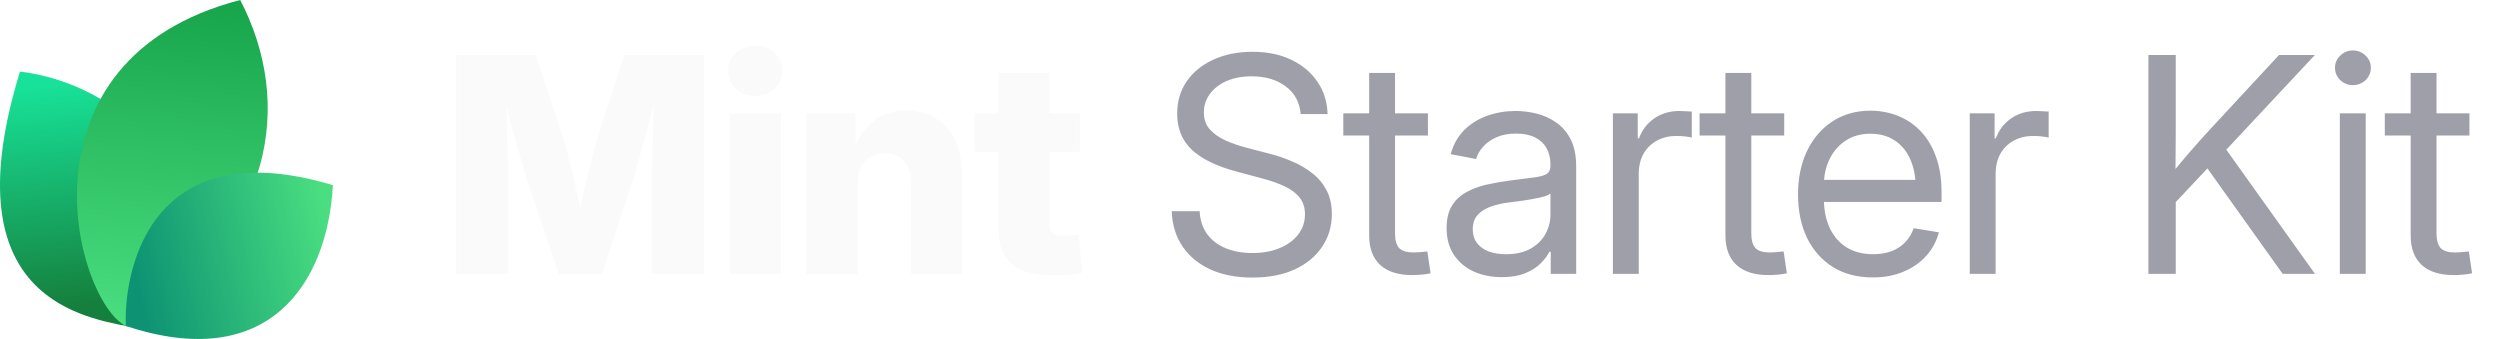
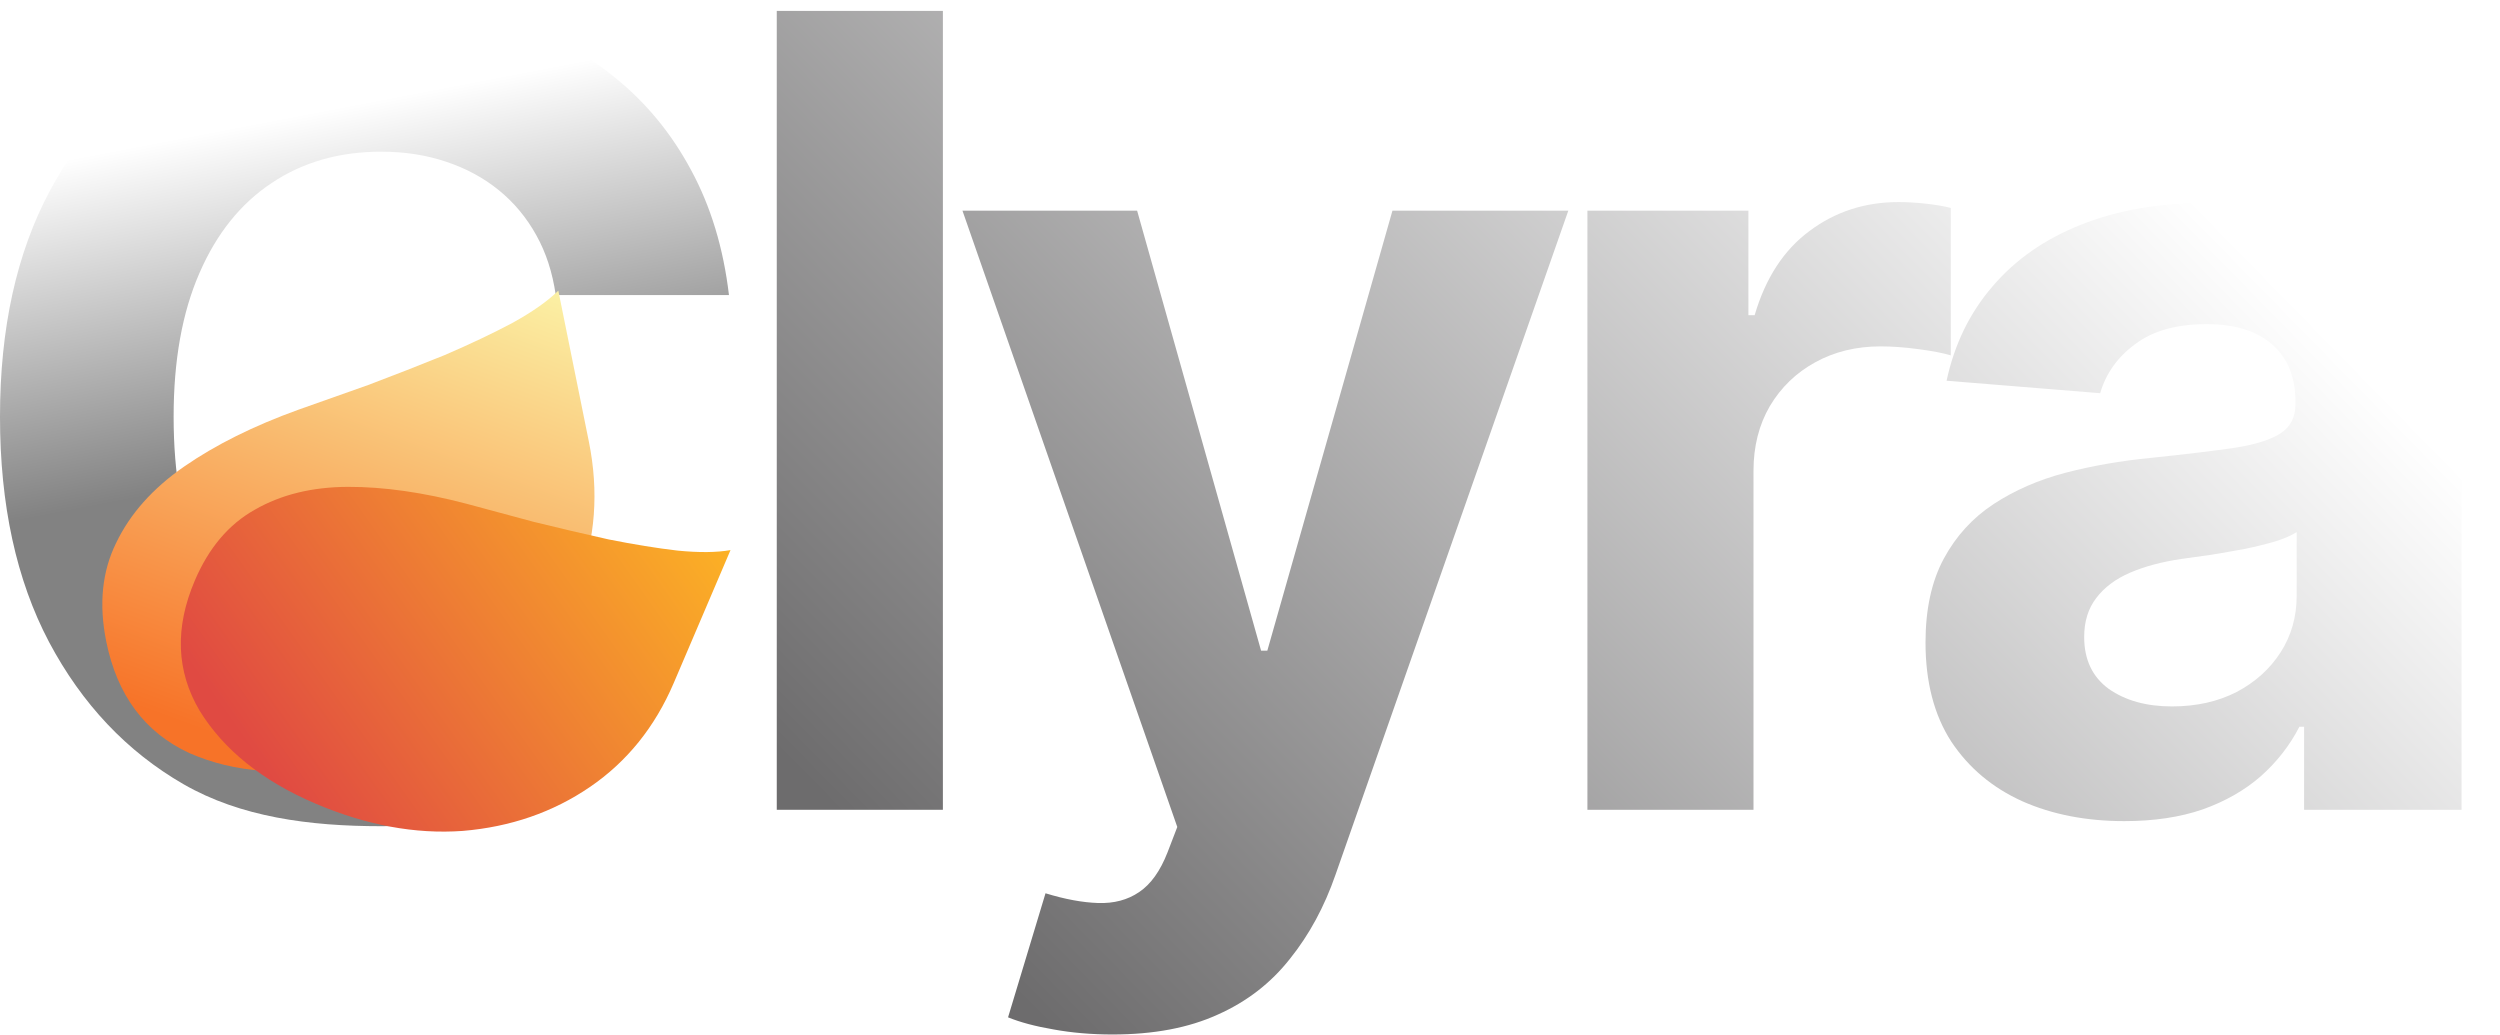
- <svg xmlns="http://www.w3.org/2000/svg" width="177" height="24" viewBox="0 0 177 24" fill="none">
-   <path d="M9.061 23.108C5.268 22.377 -3.391 20.627 1.417 5.064C9.634 6.099 16.973 14.064 9.061 23.108Z" fill="url(#paint0_linear_17557_2145)" />
-   <path d="M8.919 23.094C5.276 21.222 0.784 4.209 17.007 0C20.757 7.193 19.621 16.545 8.919 23.094Z" fill="url(#paint1_linear_17557_2145)" />
-   <path d="M8.914 23.079C8.735 19.882 10.159 9.085 23.57 13.111C23.181 20.123 18.984 26.418 8.914 23.079Z" fill="url(#paint2_linear_17557_2145)" />
-   <path d="M32.301 19.392V3.894H37.938L39.925 9.948C40.036 10.315 40.164 10.787 40.31 11.362C40.462 11.938 40.611 12.552 40.757 13.204C40.91 13.855 41.048 14.483 41.173 15.086C41.305 15.682 41.412 16.192 41.495 16.615H40.695C40.771 16.192 40.871 15.682 40.996 15.086C41.128 14.49 41.267 13.866 41.412 13.214C41.565 12.562 41.714 11.948 41.86 11.373C42.005 10.79 42.133 10.315 42.244 9.948L44.2 3.894H49.848V19.392H46.166V12.704C46.166 12.357 46.173 11.917 46.187 11.383C46.2 10.849 46.214 10.27 46.228 9.646C46.249 9.022 46.266 8.391 46.28 7.753C46.301 7.115 46.311 6.519 46.311 5.964H46.623C46.485 6.561 46.332 7.181 46.166 7.826C45.999 8.471 45.833 9.102 45.666 9.719C45.507 10.336 45.351 10.901 45.198 11.414C45.053 11.928 44.928 12.357 44.824 12.704L42.608 19.392H39.561L37.314 12.704C37.203 12.357 37.072 11.928 36.919 11.414C36.773 10.901 36.614 10.34 36.441 9.729C36.274 9.112 36.104 8.481 35.931 7.836C35.764 7.192 35.608 6.567 35.463 5.964H35.827C35.834 6.512 35.844 7.105 35.858 7.743C35.872 8.374 35.886 9.005 35.9 9.636C35.92 10.26 35.938 10.839 35.952 11.373C35.965 11.907 35.972 12.351 35.972 12.704V19.392H32.301ZM51.668 19.392V8.024H55.288V19.392H51.668ZM53.468 6.786C52.927 6.786 52.473 6.616 52.105 6.276C51.738 5.93 51.554 5.507 51.554 5.007C51.554 4.508 51.738 4.088 52.105 3.749C52.473 3.409 52.927 3.239 53.468 3.239C54.009 3.239 54.463 3.409 54.83 3.749C55.198 4.082 55.382 4.501 55.382 5.007C55.382 5.507 55.198 5.93 54.83 6.276C54.463 6.616 54.009 6.786 53.468 6.786ZM60.708 13.027V19.392H57.088V8.024H60.551L60.593 10.967H60.281C60.593 10.024 61.061 9.268 61.685 8.7C62.309 8.124 63.138 7.836 64.171 7.836C64.975 7.836 65.672 8.017 66.262 8.377C66.851 8.731 67.302 9.234 67.614 9.885C67.933 10.537 68.092 11.307 68.092 12.194V19.392H64.483V12.912C64.483 12.26 64.32 11.754 63.994 11.394C63.675 11.033 63.221 10.853 62.632 10.853C62.25 10.853 61.914 10.936 61.623 11.102C61.332 11.269 61.106 11.515 60.947 11.841C60.787 12.16 60.708 12.555 60.708 13.027ZM76.456 8.024V10.749H69.008V8.024H76.456ZM70.683 5.163H74.292V15.783C74.292 16.102 74.361 16.334 74.5 16.48C74.646 16.625 74.899 16.698 75.259 16.698C75.405 16.698 75.596 16.688 75.831 16.667C76.074 16.646 76.251 16.629 76.362 16.615L76.632 19.309C76.313 19.378 75.963 19.427 75.582 19.455C75.207 19.482 74.836 19.496 74.469 19.496C73.2 19.496 72.25 19.222 71.619 18.674C70.995 18.127 70.683 17.308 70.683 16.22V5.163Z" fill="#FAFAFA" />
-   <path d="M88.667 19.652C87.523 19.652 86.528 19.458 85.682 19.07C84.843 18.681 84.188 18.137 83.716 17.437C83.245 16.736 82.992 15.908 82.957 14.951H84.933C84.968 15.596 85.148 16.14 85.474 16.584C85.8 17.021 86.24 17.354 86.795 17.582C87.35 17.804 87.974 17.915 88.667 17.915C89.388 17.915 90.026 17.801 90.581 17.572C91.143 17.343 91.583 17.024 91.902 16.615C92.228 16.199 92.391 15.717 92.391 15.169C92.391 14.698 92.266 14.306 92.017 13.994C91.767 13.675 91.413 13.408 90.956 13.193C90.498 12.978 89.954 12.787 89.323 12.621L87.502 12.132C86.123 11.765 85.082 11.255 84.382 10.603C83.689 9.944 83.342 9.095 83.342 8.055C83.342 7.174 83.571 6.404 84.028 5.746C84.486 5.087 85.117 4.577 85.921 4.217C86.726 3.849 87.645 3.666 88.678 3.666C89.718 3.666 90.63 3.853 91.413 4.227C92.204 4.602 92.824 5.122 93.275 5.787C93.726 6.446 93.965 7.209 93.993 8.076H92.089C92.013 7.23 91.656 6.574 91.018 6.11C90.387 5.638 89.586 5.403 88.615 5.403C87.95 5.403 87.36 5.513 86.847 5.735C86.341 5.957 85.946 6.262 85.661 6.651C85.377 7.032 85.235 7.469 85.235 7.961C85.235 8.447 85.377 8.849 85.661 9.168C85.946 9.48 86.317 9.74 86.774 9.948C87.232 10.149 87.724 10.319 88.251 10.457L89.884 10.884C90.439 11.023 90.977 11.206 91.496 11.435C92.023 11.657 92.495 11.934 92.911 12.267C93.334 12.593 93.67 12.995 93.92 13.474C94.17 13.945 94.294 14.504 94.294 15.149C94.294 16.015 94.066 16.788 93.608 17.468C93.157 18.148 92.512 18.681 91.673 19.07C90.834 19.458 89.832 19.652 88.667 19.652ZM101.097 8.024V9.594H95.106V8.024H101.097ZM96.937 5.163H98.767V16.521C98.767 17 98.865 17.347 99.059 17.562C99.26 17.77 99.6 17.874 100.078 17.874C100.21 17.874 100.366 17.867 100.546 17.853C100.733 17.832 100.903 17.815 101.056 17.801L101.285 19.351C101.097 19.392 100.886 19.423 100.65 19.444C100.414 19.465 100.189 19.475 99.974 19.475C98.996 19.475 98.244 19.236 97.717 18.758C97.197 18.272 96.937 17.579 96.937 16.677V5.163ZM106.33 19.621C105.595 19.621 104.932 19.489 104.343 19.226C103.754 18.955 103.285 18.564 102.939 18.05C102.592 17.53 102.419 16.896 102.419 16.147C102.419 15.495 102.547 14.965 102.804 14.556C103.06 14.146 103.403 13.828 103.833 13.599C104.263 13.363 104.742 13.186 105.269 13.068C105.796 12.95 106.333 12.857 106.881 12.787C107.574 12.69 108.132 12.617 108.555 12.569C108.978 12.52 109.287 12.441 109.481 12.33C109.675 12.212 109.772 12.014 109.772 11.737V11.654C109.772 11.203 109.679 10.815 109.492 10.489C109.311 10.163 109.041 9.91 108.68 9.729C108.32 9.549 107.872 9.459 107.338 9.459C106.805 9.459 106.34 9.546 105.945 9.719C105.556 9.892 105.241 10.118 104.998 10.395C104.755 10.665 104.593 10.953 104.509 11.258L102.71 10.915C102.897 10.222 103.22 9.65 103.677 9.199C104.135 8.748 104.679 8.412 105.31 8.19C105.941 7.968 106.607 7.857 107.307 7.857C107.8 7.857 108.295 7.92 108.795 8.044C109.301 8.169 109.765 8.381 110.188 8.679C110.611 8.97 110.951 9.369 111.208 9.875C111.464 10.374 111.593 11.005 111.593 11.768V19.392H109.793V17.822H109.7C109.568 18.085 109.363 18.359 109.086 18.643C108.809 18.921 108.444 19.153 107.994 19.34C107.543 19.527 106.988 19.621 106.33 19.621ZM106.621 17.998C107.321 17.998 107.904 17.867 108.368 17.603C108.84 17.333 109.19 16.986 109.419 16.563C109.654 16.133 109.772 15.682 109.772 15.211V13.692C109.703 13.769 109.554 13.841 109.325 13.911C109.096 13.973 108.829 14.032 108.524 14.088C108.226 14.143 107.921 14.192 107.609 14.233C107.304 14.275 107.033 14.309 106.798 14.337C106.354 14.393 105.938 14.49 105.549 14.628C105.168 14.76 104.86 14.954 104.624 15.211C104.388 15.467 104.27 15.811 104.27 16.241C104.27 16.615 104.367 16.934 104.561 17.198C104.762 17.461 105.04 17.662 105.393 17.801C105.747 17.933 106.156 17.998 106.621 17.998ZM114.193 19.392V8.024H115.951V9.792H116.045C116.253 9.209 116.61 8.741 117.116 8.388C117.622 8.034 118.219 7.857 118.905 7.857C119.058 7.857 119.217 7.864 119.384 7.878C119.55 7.885 119.682 7.892 119.779 7.899V9.74C119.716 9.719 119.578 9.695 119.363 9.667C119.155 9.639 118.922 9.625 118.666 9.625C118.174 9.625 117.726 9.733 117.324 9.948C116.922 10.163 116.603 10.471 116.367 10.874C116.138 11.276 116.024 11.758 116.024 12.319V19.392H114.193ZM126.322 8.024V9.594H120.33V8.024H126.322ZM122.161 5.163H123.992V16.521C123.992 17 124.089 17.347 124.283 17.562C124.484 17.77 124.824 17.874 125.302 17.874C125.434 17.874 125.59 17.867 125.77 17.853C125.958 17.832 126.127 17.815 126.28 17.801L126.509 19.351C126.322 19.392 126.11 19.423 125.874 19.444C125.639 19.465 125.413 19.475 125.198 19.475C124.221 19.475 123.468 19.236 122.941 18.758C122.421 18.272 122.161 17.579 122.161 16.677V5.163ZM132.604 19.642C131.502 19.642 130.555 19.396 129.765 18.903C128.974 18.404 128.364 17.714 127.934 16.834C127.511 15.946 127.3 14.927 127.3 13.775C127.3 12.611 127.511 11.584 127.934 10.697C128.364 9.802 128.964 9.102 129.734 8.596C130.51 8.089 131.408 7.836 132.428 7.836C133.1 7.836 133.738 7.954 134.341 8.19C134.952 8.426 135.489 8.783 135.954 9.261C136.425 9.74 136.793 10.343 137.056 11.071C137.327 11.792 137.462 12.645 137.462 13.63V14.296H128.433V12.735H136.463L135.631 13.297C135.631 12.541 135.506 11.876 135.257 11.3C135.007 10.725 134.643 10.277 134.165 9.958C133.686 9.632 133.107 9.469 132.428 9.469C131.748 9.469 131.162 9.632 130.67 9.958C130.177 10.284 129.796 10.725 129.526 11.279C129.262 11.827 129.13 12.441 129.13 13.12V14.046C129.13 14.864 129.273 15.572 129.557 16.168C129.841 16.757 130.243 17.211 130.763 17.53C131.283 17.842 131.901 17.998 132.615 17.998C133.093 17.998 133.523 17.929 133.905 17.79C134.293 17.645 134.619 17.433 134.882 17.156C135.153 16.879 135.354 16.546 135.486 16.157L137.275 16.449C137.108 17.08 136.81 17.634 136.38 18.113C135.95 18.591 135.413 18.966 134.768 19.236C134.123 19.507 133.402 19.642 132.604 19.642ZM139.459 19.392V8.024H141.217V9.792H141.311C141.519 9.209 141.876 8.741 142.382 8.388C142.888 8.034 143.485 7.857 144.171 7.857C144.324 7.857 144.483 7.864 144.649 7.878C144.816 7.885 144.948 7.892 145.045 7.899V9.74C144.982 9.719 144.844 9.695 144.629 9.667C144.421 9.639 144.188 9.625 143.932 9.625C143.439 9.625 142.992 9.733 142.59 9.948C142.188 10.163 141.869 10.471 141.633 10.874C141.404 11.276 141.29 11.758 141.29 12.319V19.392H139.459ZM153.429 14.961V12.715C153.783 12.257 154.136 11.82 154.49 11.404C154.844 10.981 155.204 10.565 155.572 10.156C155.939 9.74 156.314 9.327 156.695 8.918L161.355 3.894H163.893L157.277 10.967H157.184L153.429 14.961ZM152.108 19.392V3.894H154.043V9.241L154.022 12.559L154.043 13.505V19.392H152.108ZM161.615 19.392L155.967 11.477L157.173 9.969L163.903 19.392H161.615ZM165.661 19.392V8.024H167.492V19.392H165.661ZM166.587 6.027C166.24 6.027 165.942 5.909 165.692 5.673C165.443 5.43 165.318 5.139 165.318 4.799C165.318 4.459 165.443 4.172 165.692 3.936C165.942 3.693 166.24 3.572 166.587 3.572C166.934 3.572 167.232 3.693 167.482 3.936C167.731 4.172 167.856 4.459 167.856 4.799C167.856 5.139 167.731 5.43 167.482 5.673C167.232 5.909 166.934 6.027 166.587 6.027ZM174.836 8.024V9.594H168.844V8.024H174.836ZM170.675 5.163H172.506V16.521C172.506 17 172.603 17.347 172.797 17.562C172.998 17.77 173.338 17.874 173.816 17.874C173.948 17.874 174.104 17.867 174.284 17.853C174.472 17.832 174.641 17.815 174.794 17.801L175.023 19.351C174.836 19.392 174.624 19.423 174.388 19.444C174.153 19.465 173.927 19.475 173.712 19.475C172.735 19.475 171.982 19.236 171.455 18.758C170.935 18.272 170.675 17.579 170.675 16.677V5.163Z" fill="#9F9FA9" />
+ <svg xmlns="http://www.w3.org/2000/svg" width="58" height="24" viewBox="0 0 58 24" fill="none">
+   <path d="M21.875 0.253V18.787H18.021V0.253H21.875Z" fill="url(#paint0_linear_13_206)" />
+   <path d="M25.811 24C25.323 24 24.865 23.961 24.437 23.882C24.015 23.81 23.665 23.716 23.387 23.602L24.256 20.724C24.708 20.863 25.115 20.938 25.477 20.95C25.845 20.962 26.161 20.878 26.427 20.697C26.698 20.516 26.918 20.208 27.087 19.774L27.313 19.186L22.329 4.887H26.381L29.257 15.095H29.402L32.305 4.887H36.385L30.985 20.29C30.726 21.038 30.373 21.689 29.927 22.244C29.486 22.805 28.929 23.237 28.253 23.538C27.578 23.846 26.764 24 25.811 24Z" fill="url(#paint1_linear_13_206)" />
+   <path d="M36.828 18.787V4.887H40.563V7.312H40.708C40.961 6.449 41.386 5.798 41.983 5.357C42.58 4.911 43.268 4.688 44.046 4.688C44.239 4.688 44.447 4.7 44.67 4.724C44.893 4.748 45.089 4.781 45.258 4.824V8.244C45.077 8.19 44.826 8.142 44.507 8.1C44.187 8.057 43.895 8.036 43.63 8.036C43.063 8.036 42.556 8.16 42.11 8.407C41.67 8.649 41.32 8.986 41.061 9.421C40.808 9.855 40.681 10.356 40.681 10.923V18.787H36.828Z" fill="url(#paint2_linear_13_206)" />
+   <path d="M49.285 19.05C48.399 19.05 47.609 18.896 46.915 18.588C46.222 18.274 45.673 17.813 45.269 17.204C44.871 16.588 44.672 15.822 44.672 14.905C44.672 14.133 44.814 13.484 45.097 12.959C45.381 12.434 45.767 12.012 46.255 11.692C46.743 11.373 47.298 11.131 47.919 10.968C48.546 10.805 49.204 10.691 49.891 10.624C50.699 10.54 51.35 10.461 51.845 10.389C52.339 10.311 52.698 10.196 52.921 10.045C53.144 9.894 53.255 9.671 53.255 9.376V9.321C53.255 8.748 53.075 8.305 52.713 7.991C52.357 7.677 51.851 7.52 51.193 7.52C50.5 7.52 49.948 7.674 49.538 7.982C49.128 8.284 48.857 8.664 48.724 9.122L45.161 8.833C45.342 7.988 45.697 7.258 46.228 6.643C46.758 6.021 47.443 5.544 48.281 5.213C49.125 4.875 50.102 4.706 51.211 4.706C51.983 4.706 52.722 4.796 53.427 4.977C54.139 5.158 54.769 5.439 55.318 5.819C55.872 6.199 56.309 6.688 56.629 7.285C56.949 7.876 57.108 8.585 57.108 9.412V18.787H53.455V16.86H53.346C53.123 17.294 52.824 17.677 52.45 18.009C52.077 18.335 51.627 18.591 51.103 18.778C50.578 18.959 49.972 19.05 49.285 19.05ZM50.388 16.389C50.955 16.389 51.456 16.277 51.89 16.054C52.324 15.825 52.665 15.517 52.912 15.131C53.159 14.745 53.283 14.308 53.283 13.819V12.344C53.162 12.422 52.996 12.495 52.785 12.561C52.58 12.621 52.348 12.679 52.089 12.733C51.83 12.781 51.57 12.826 51.311 12.869C51.052 12.905 50.816 12.938 50.605 12.968C50.153 13.035 49.758 13.14 49.421 13.285C49.083 13.43 48.821 13.626 48.634 13.873C48.447 14.115 48.353 14.416 48.353 14.778C48.353 15.303 48.543 15.704 48.923 15.982C49.309 16.253 49.797 16.389 50.388 16.389Z" fill="url(#paint3_linear_13_206)" />
+   <path d="M16.912 6.846H12.893C12.819 6.325 12.669 5.863 12.443 5.458C12.216 5.048 11.926 4.699 11.571 4.411C11.216 4.123 10.806 3.902 10.341 3.749C9.883 3.596 9.384 3.519 8.846 3.519C7.873 3.519 7.026 3.761 6.304 4.245C5.582 4.723 5.022 5.422 4.625 6.34C4.227 7.253 4.028 8.362 4.028 9.667C4.028 11.008 4.227 12.136 4.625 13.048C5.029 13.961 5.591 14.65 6.313 15.116C7.035 15.582 7.87 15.814 8.818 15.814C9.351 15.814 9.843 15.744 10.296 15.603C10.755 15.462 11.161 15.257 11.516 14.987C11.871 14.712 12.165 14.378 12.397 13.986C12.636 13.594 12.801 13.146 12.893 12.644L13.196 13.581C13.092 14.445 13.612 14.093 13.196 14.895C12.786 15.692 13.893 15.183 13.196 15.814C12.505 16.439 13.403 17.827 12.443 18.194C11.489 18.556 10.522 19.168 8.846 19.168C7.17 19.168 5.579 18.954 4.258 18.194C2.942 17.435 1.903 16.335 1.138 14.895C0.379 13.456 0 11.713 0 9.667C0 7.615 0.385 5.869 1.156 4.429C1.927 2.99 2.973 1.893 4.294 1.139C5.616 0.38 7.102 0 8.754 0C9.843 0 10.852 0.153 11.782 0.459C12.718 0.766 13.547 1.213 14.269 1.801C14.991 2.383 15.578 3.097 16.031 3.942C16.49 4.787 16.783 5.755 16.912 6.846Z" fill="url(#paint4_linear_13_206)" />
+   <path d="M11.441 16.223C10.522 16.961 9.392 17.465 8.051 17.736C6.654 18.019 5.433 17.93 4.39 17.47C3.359 16.992 2.717 16.13 2.465 14.883C2.291 14.023 2.367 13.261 2.693 12.599C3.016 11.922 3.542 11.331 4.271 10.825C5 10.32 5.884 9.88 6.921 9.506C7.406 9.334 7.946 9.142 8.542 8.932C9.135 8.708 9.726 8.477 10.316 8.238C10.903 7.985 11.425 7.738 11.881 7.496C12.348 7.238 12.706 6.987 12.953 6.743L13.662 10.247C13.896 11.408 13.814 12.506 13.415 13.541C13.016 14.577 12.358 15.471 11.441 16.223Z" fill="url(#paint5_linear_13_206)" />
+   <path d="M10.738 19.277C9.635 19.357 8.494 19.145 7.315 18.642C6.086 18.116 5.192 17.398 4.631 16.488C4.089 15.57 4.052 14.563 4.521 13.466C4.844 12.71 5.308 12.163 5.912 11.825C6.522 11.474 7.243 11.298 8.074 11.295C8.906 11.293 9.822 11.424 10.822 11.687C11.288 11.812 11.806 11.951 12.378 12.106C12.955 12.248 13.535 12.384 14.117 12.514C14.705 12.631 15.239 12.718 15.72 12.774C16.218 12.823 16.628 12.819 16.948 12.762L15.631 15.845C15.195 16.866 14.547 17.67 13.688 18.257C12.829 18.844 11.845 19.184 10.738 19.277Z" fill="url(#paint6_linear_13_206)" />
  <defs>
-     <linearGradient id="paint0_linear_17557_2145" x1="3.776" y1="5.916" x2="5.232" y2="21.559" gradientUnits="userSpaceOnUse">
-       <stop stop-color="#18E299" />
-       <stop offset="1" stop-color="#15803D" />
+     <linearGradient id="paint0_linear_13_206" x1="49" y1="-5.7997e-07" x2="24.5" y2="24" gradientUnits="userSpaceOnUse">
+       <stop offset="0.055" stop-color="white" />
+       <stop offset="1" stop-color="#6D6C6D" />
    </linearGradient>
-     <linearGradient id="paint1_linear_17557_2145" x1="12.171" y1="-0.718" x2="10.19" y2="22.983" gradientUnits="userSpaceOnUse">
-       <stop stop-color="#16A34A" />
-       <stop offset="1" stop-color="#4ADE80" />
+     <linearGradient id="paint1_linear_13_206" x1="49" y1="-5.7997e-07" x2="24.5" y2="24" gradientUnits="userSpaceOnUse">
+       <stop offset="0.055" stop-color="white" />
+       <stop offset="1" stop-color="#6D6C6D" />
    </linearGradient>
-     <linearGradient id="paint2_linear_17557_2145" x1="23.133" y1="15.353" x2="9.338" y2="18.52" gradientUnits="userSpaceOnUse">
-       <stop stop-color="#4ADE80" />
-       <stop offset="1" stop-color="#0D9373" />
+     <linearGradient id="paint2_linear_13_206" x1="49" y1="-5.7997e-07" x2="24.5" y2="24" gradientUnits="userSpaceOnUse">
+       <stop offset="0.055" stop-color="white" />
+       <stop offset="1" stop-color="#6D6C6D" />
+     </linearGradient>
+     <linearGradient id="paint3_linear_13_206" x1="49" y1="-5.7997e-07" x2="24.5" y2="24" gradientUnits="userSpaceOnUse">
+       <stop offset="0.055" stop-color="white" />
+       <stop offset="1" stop-color="#6D6C6D" />
+     </linearGradient>
+     <linearGradient id="paint4_linear_13_206" x1="2.793" y1="-11.462" x2="8.476" y2="18.157" gradientUnits="userSpaceOnUse">
+       <stop offset="0.356" stop-color="white" />
+       <stop offset="0.486" stop-color="white" />
+       <stop offset="0.752" stop-color="#828282" />
+     </linearGradient>
+     <linearGradient id="paint5_linear_13_206" x1="9.233" y1="18.738" x2="13.621" y2="6.727" gradientUnits="userSpaceOnUse">
+       <stop offset="0.01" stop-color="#F77328" />
+       <stop offset="1" stop-color="#FBF3A7" />
+     </linearGradient>
+     <linearGradient id="paint6_linear_13_206" x1="17.473" y1="13.105" x2="7.695" y2="20.044" gradientUnits="userSpaceOnUse">
+       <stop offset="0.01" stop-color="#FCB225" />
+       <stop offset="1" stop-color="#E04A42" />
    </linearGradient>
  </defs>
</svg>
